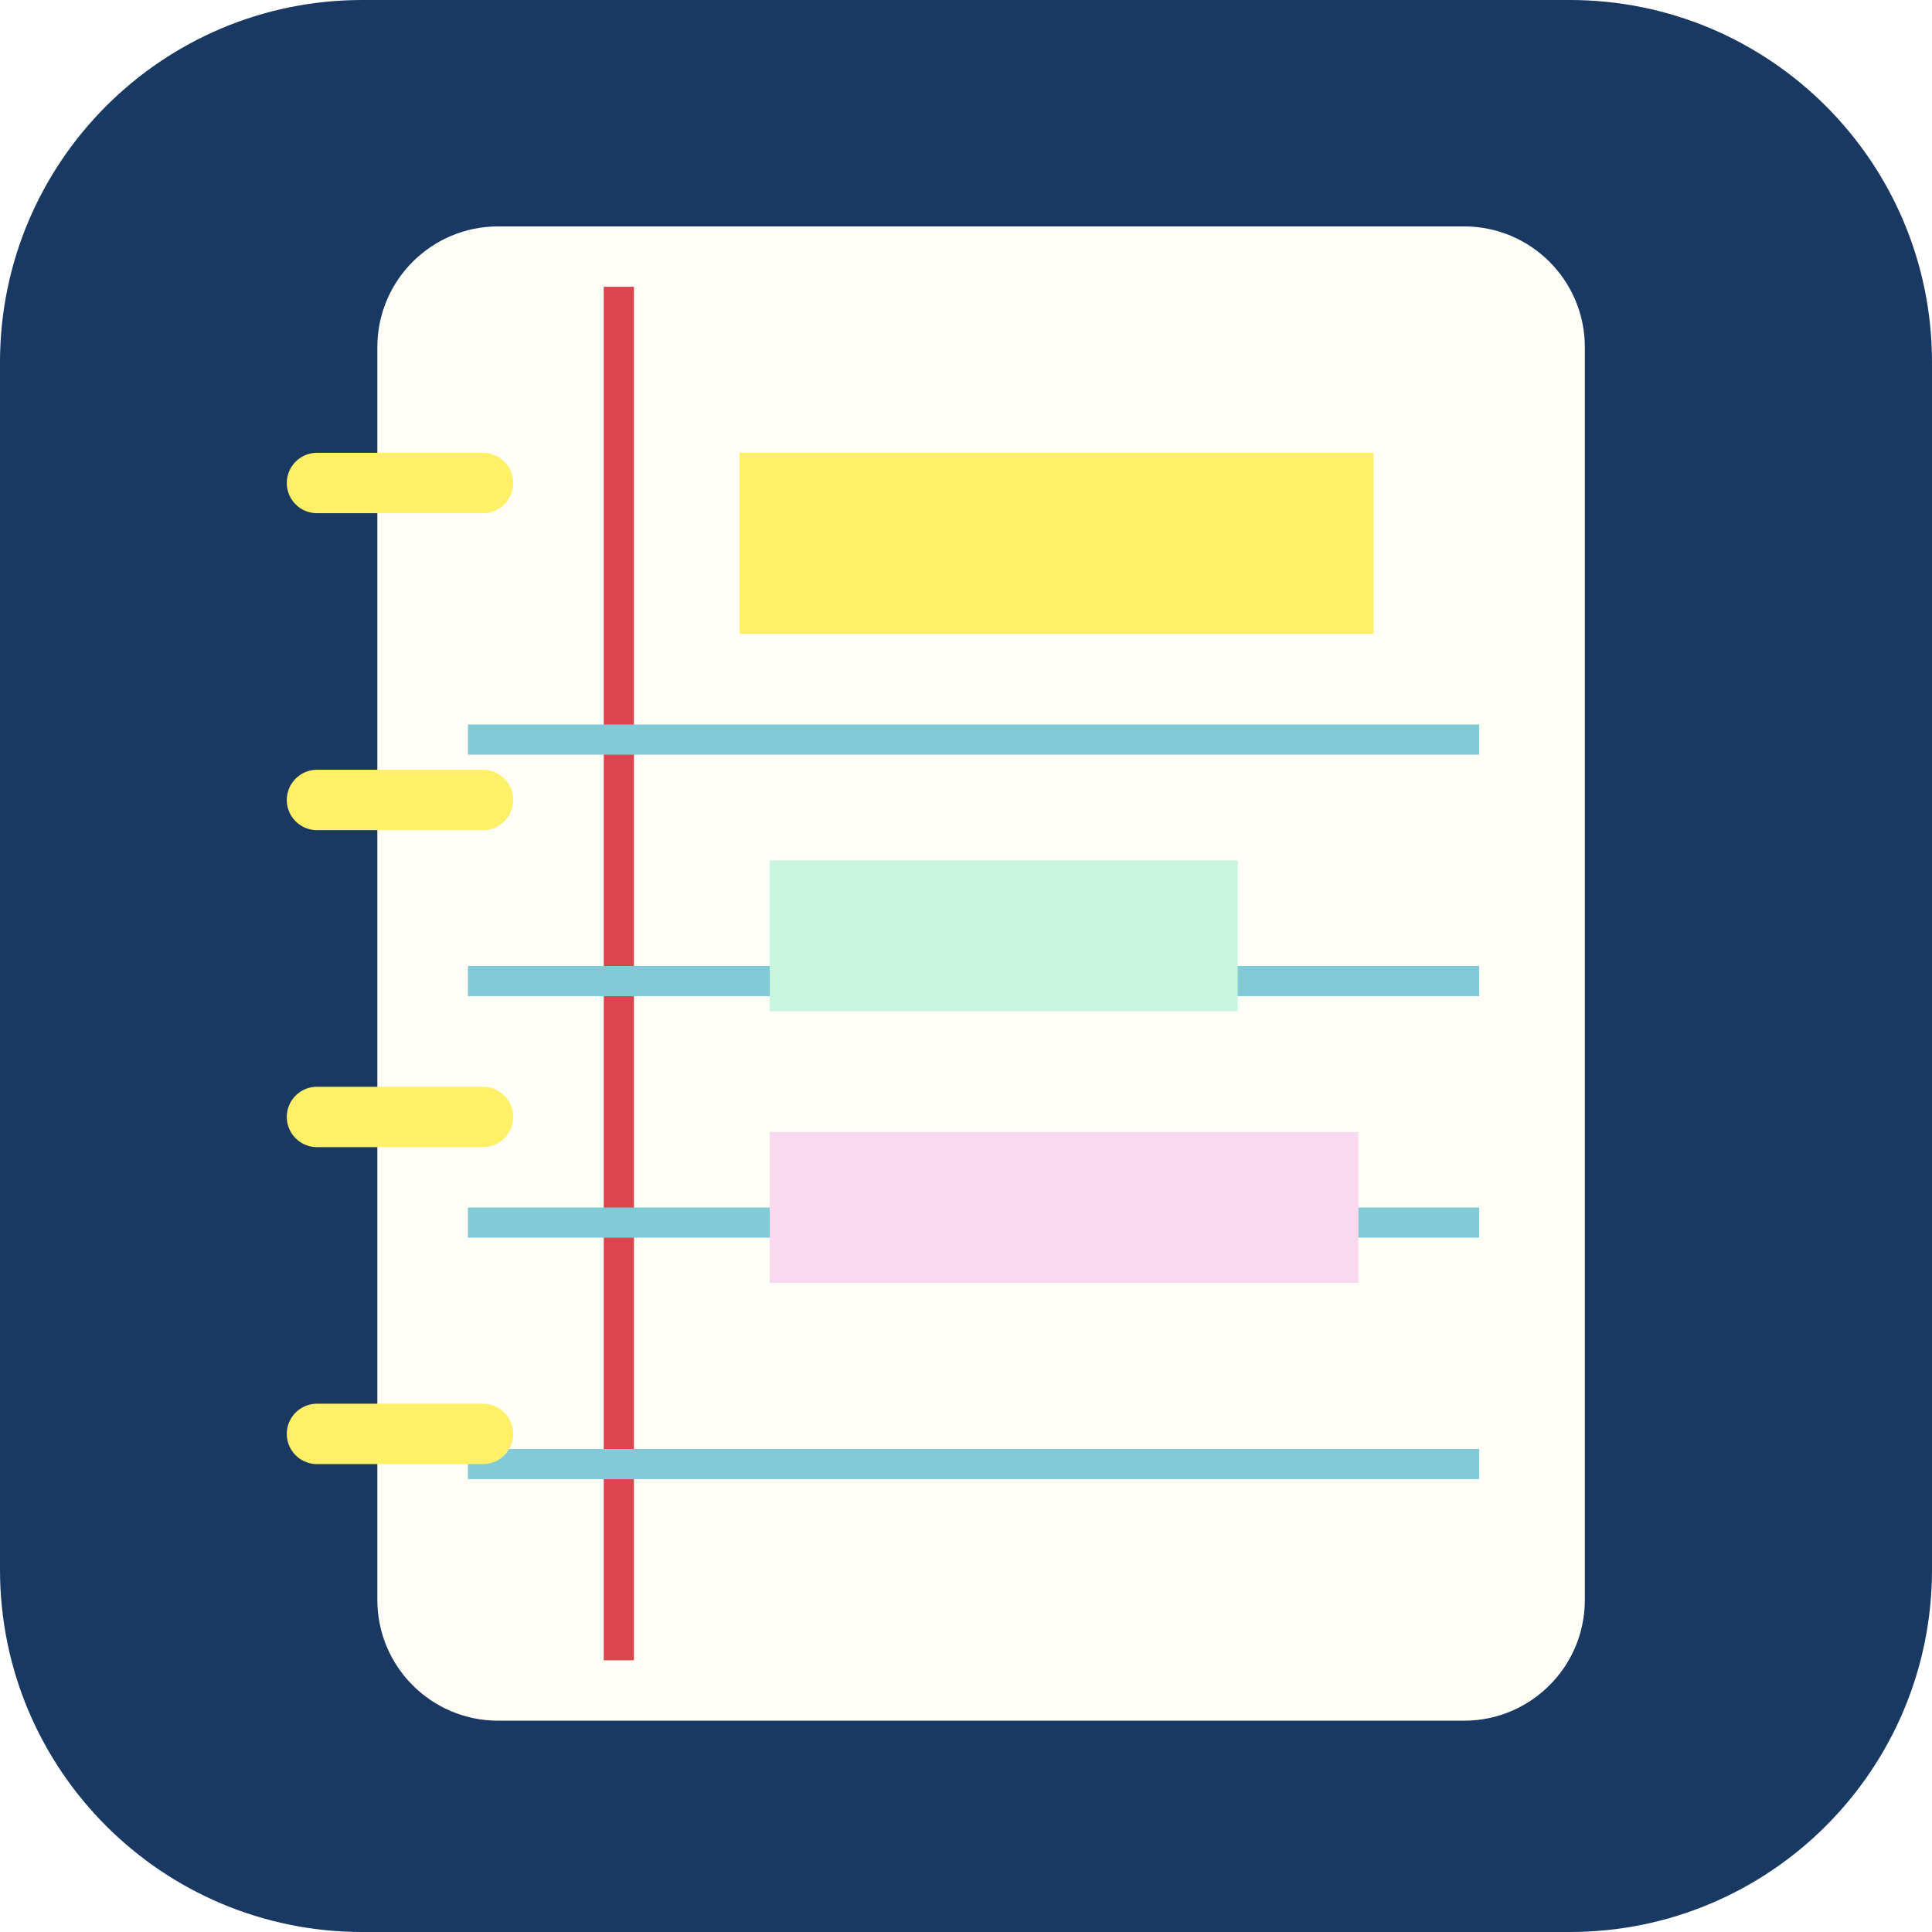
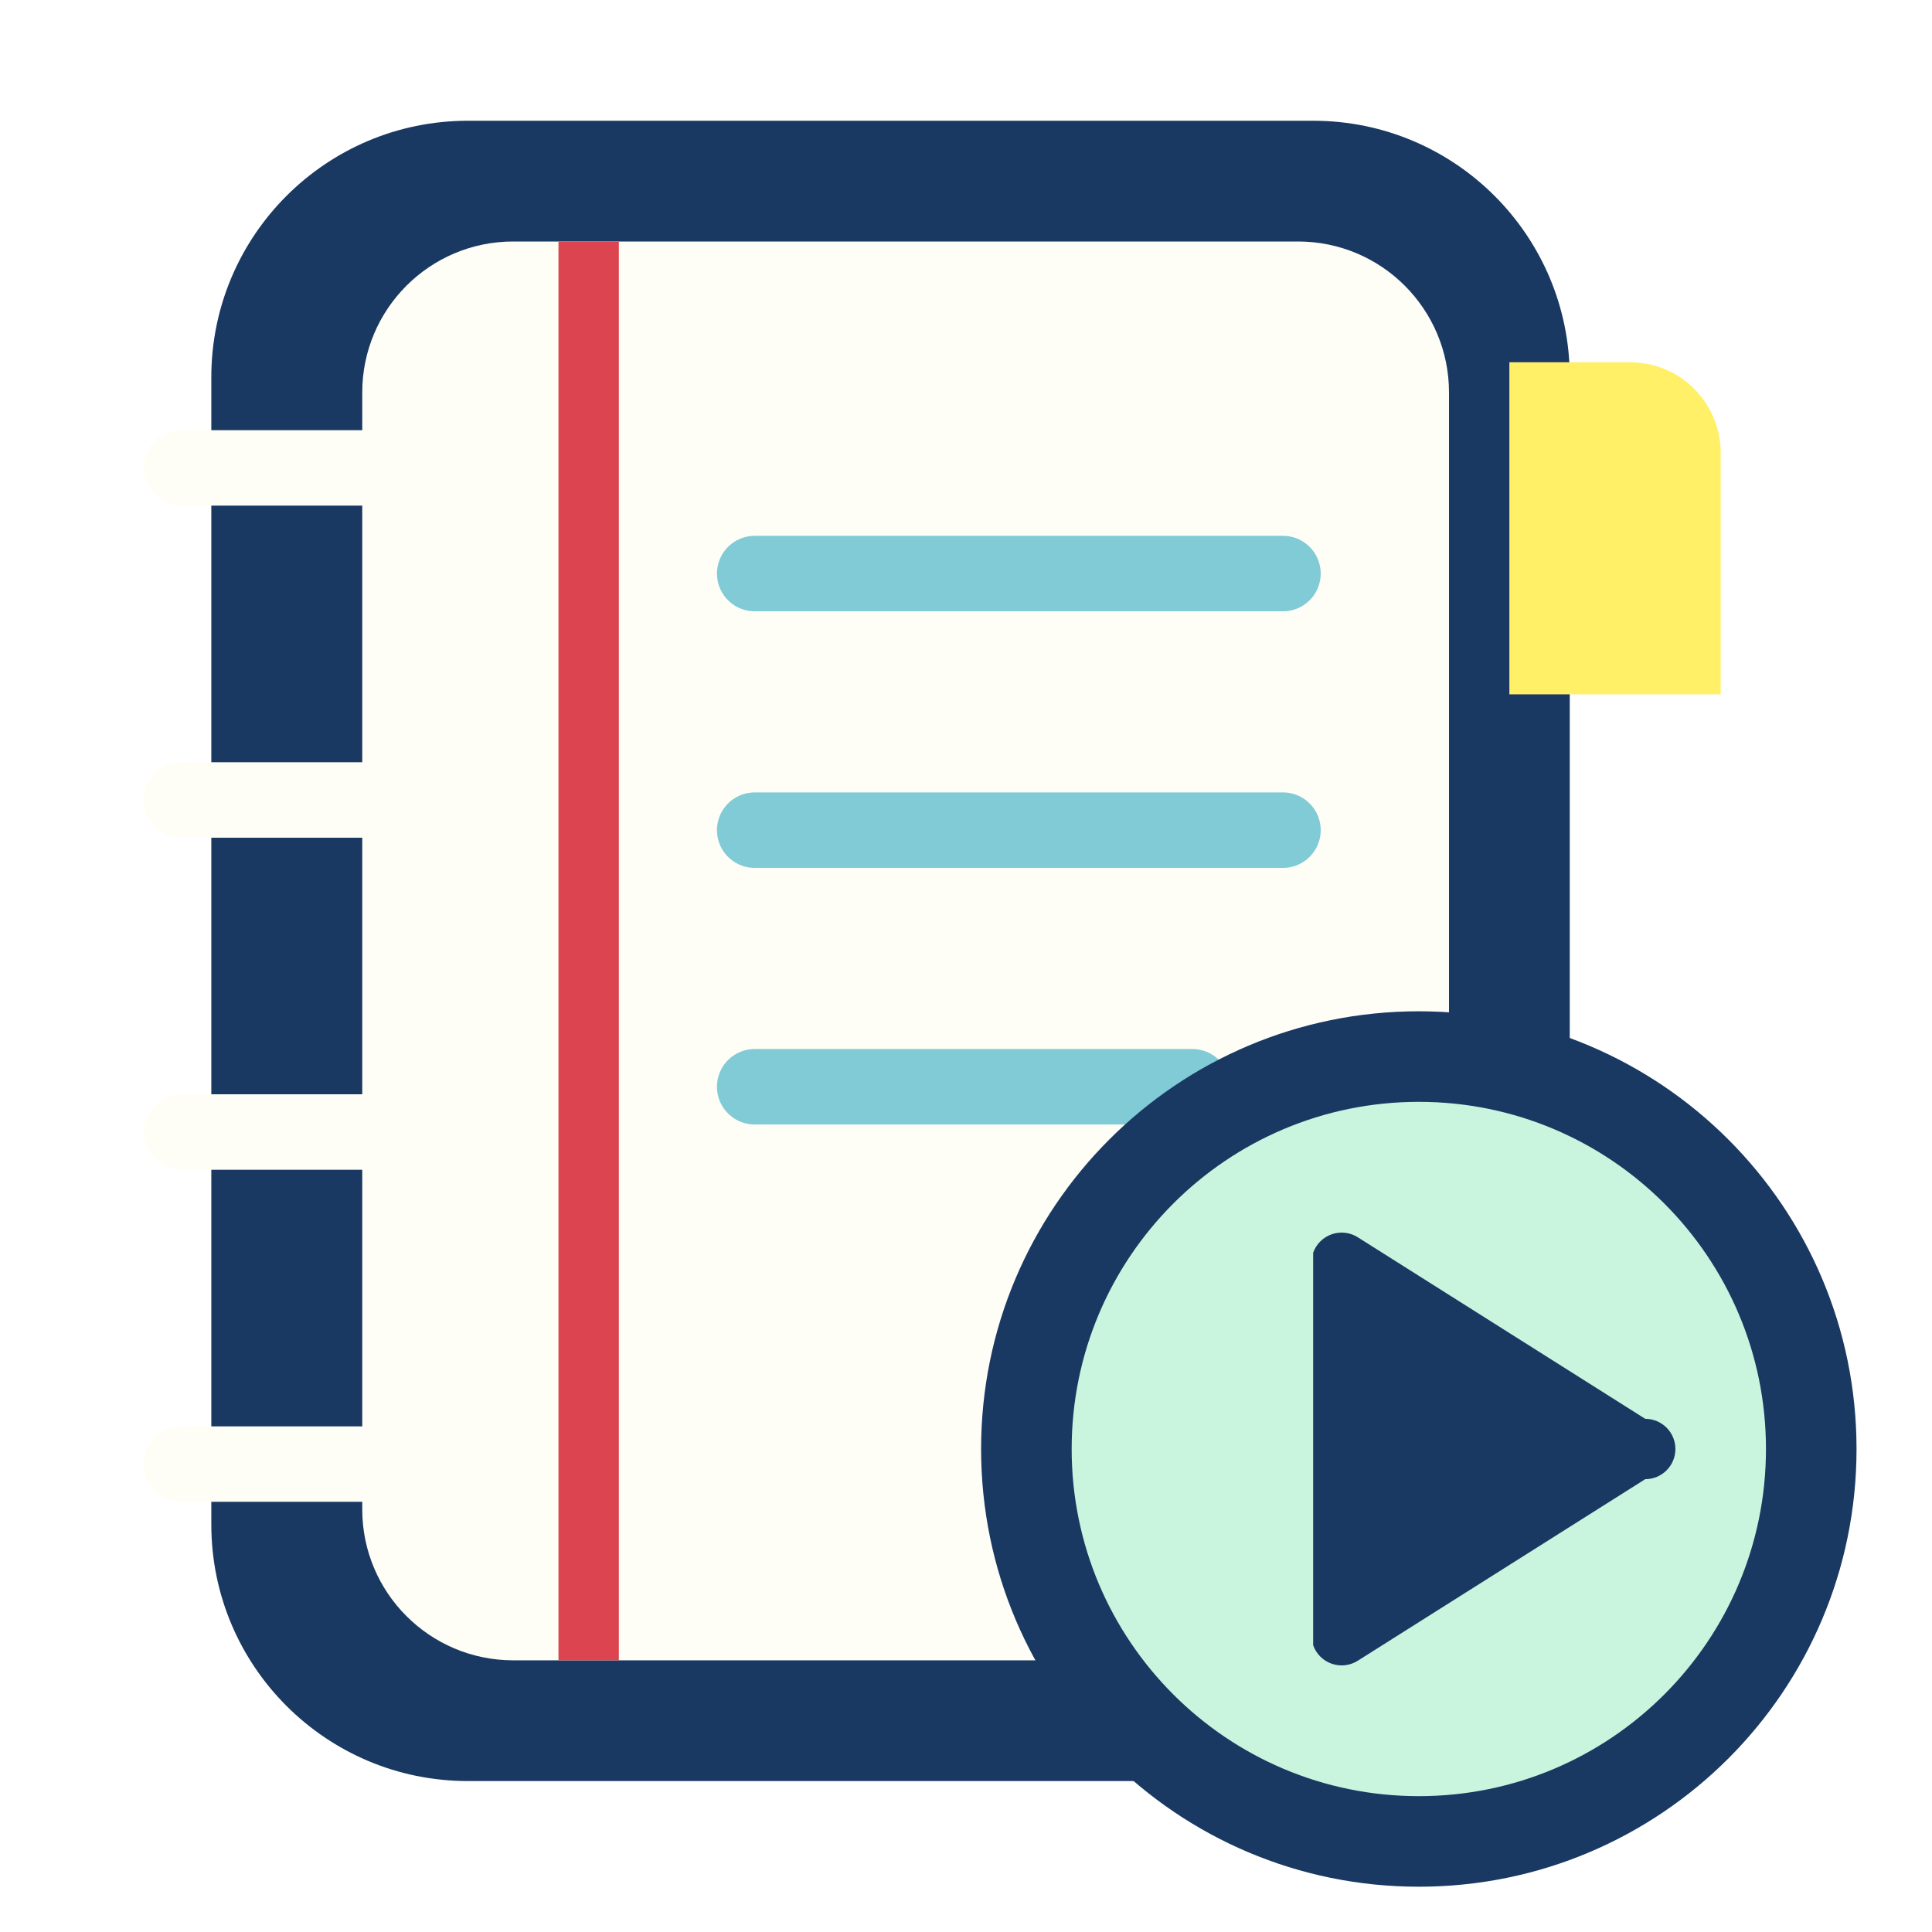
- <svg xmlns="http://www.w3.org/2000/svg" viewBox="0 0 128 128">
-   <rect width="128" height="128" rx="24" fill="#193963" />
-   <rect x="25" y="15" width="80" height="99" rx="8" fill="#fffef6" />
-   <path d="M41 19v91" stroke="#dc454f" stroke-width="2" />
-   <path d="M31 49h67M31 65h67M31 81h67M31 97h67" stroke="#80cbd6" stroke-width="2" />
-   <path d="M49 30h42v12H49z" fill="#fff068" />
-   <path d="M51 57h31v10H51z" fill="#c9f5de" />
-   <path d="M51 75h39v10H51z" fill="#f9d9ef" />
-   <path d="M21 32h11M21 53h11M21 74h11M21 95h11" stroke="#fff068" stroke-width="4" stroke-linecap="round" />
+ <svg xmlns="http://www.w3.org/2000/svg" viewBox="0 0 128 128" role="img" aria-label="Notebook Forge: a ruled notebook with a play badge">
+   <rect x="14" y="8" width="90" height="110" rx="17" fill="#193963" />
+   <rect x="24" y="16" width="72" height="94" rx="10" fill="#FFFEF6" />
+   <path d="M39 16v94" stroke="#DC454F" stroke-width="4" />
+   <path d="M50 38h35M50 55h35M50 72h29" stroke="#80CBD6" stroke-width="5" stroke-linecap="round" />
+   <path d="M100 24h8a6 6 0 0 1 6 6v16h-14z" fill="#FFF068" />
+   <path d="M12 31h12M12 53h12M12 75h12M12 97h12" stroke="#FFFEF6" stroke-width="5" stroke-linecap="round" />
+   <circle cx="94" cy="96" r="29" fill="#193963" />
+   <circle cx="94" cy="96" r="23" fill="#C9F5DE" />
+   <path d="M87 83a2 2 0 0 1 3-1l19 12a2 2 0 0 1 0 4l-19 12a2 2 0 0 1-3-1z" fill="#193963" />
</svg>
